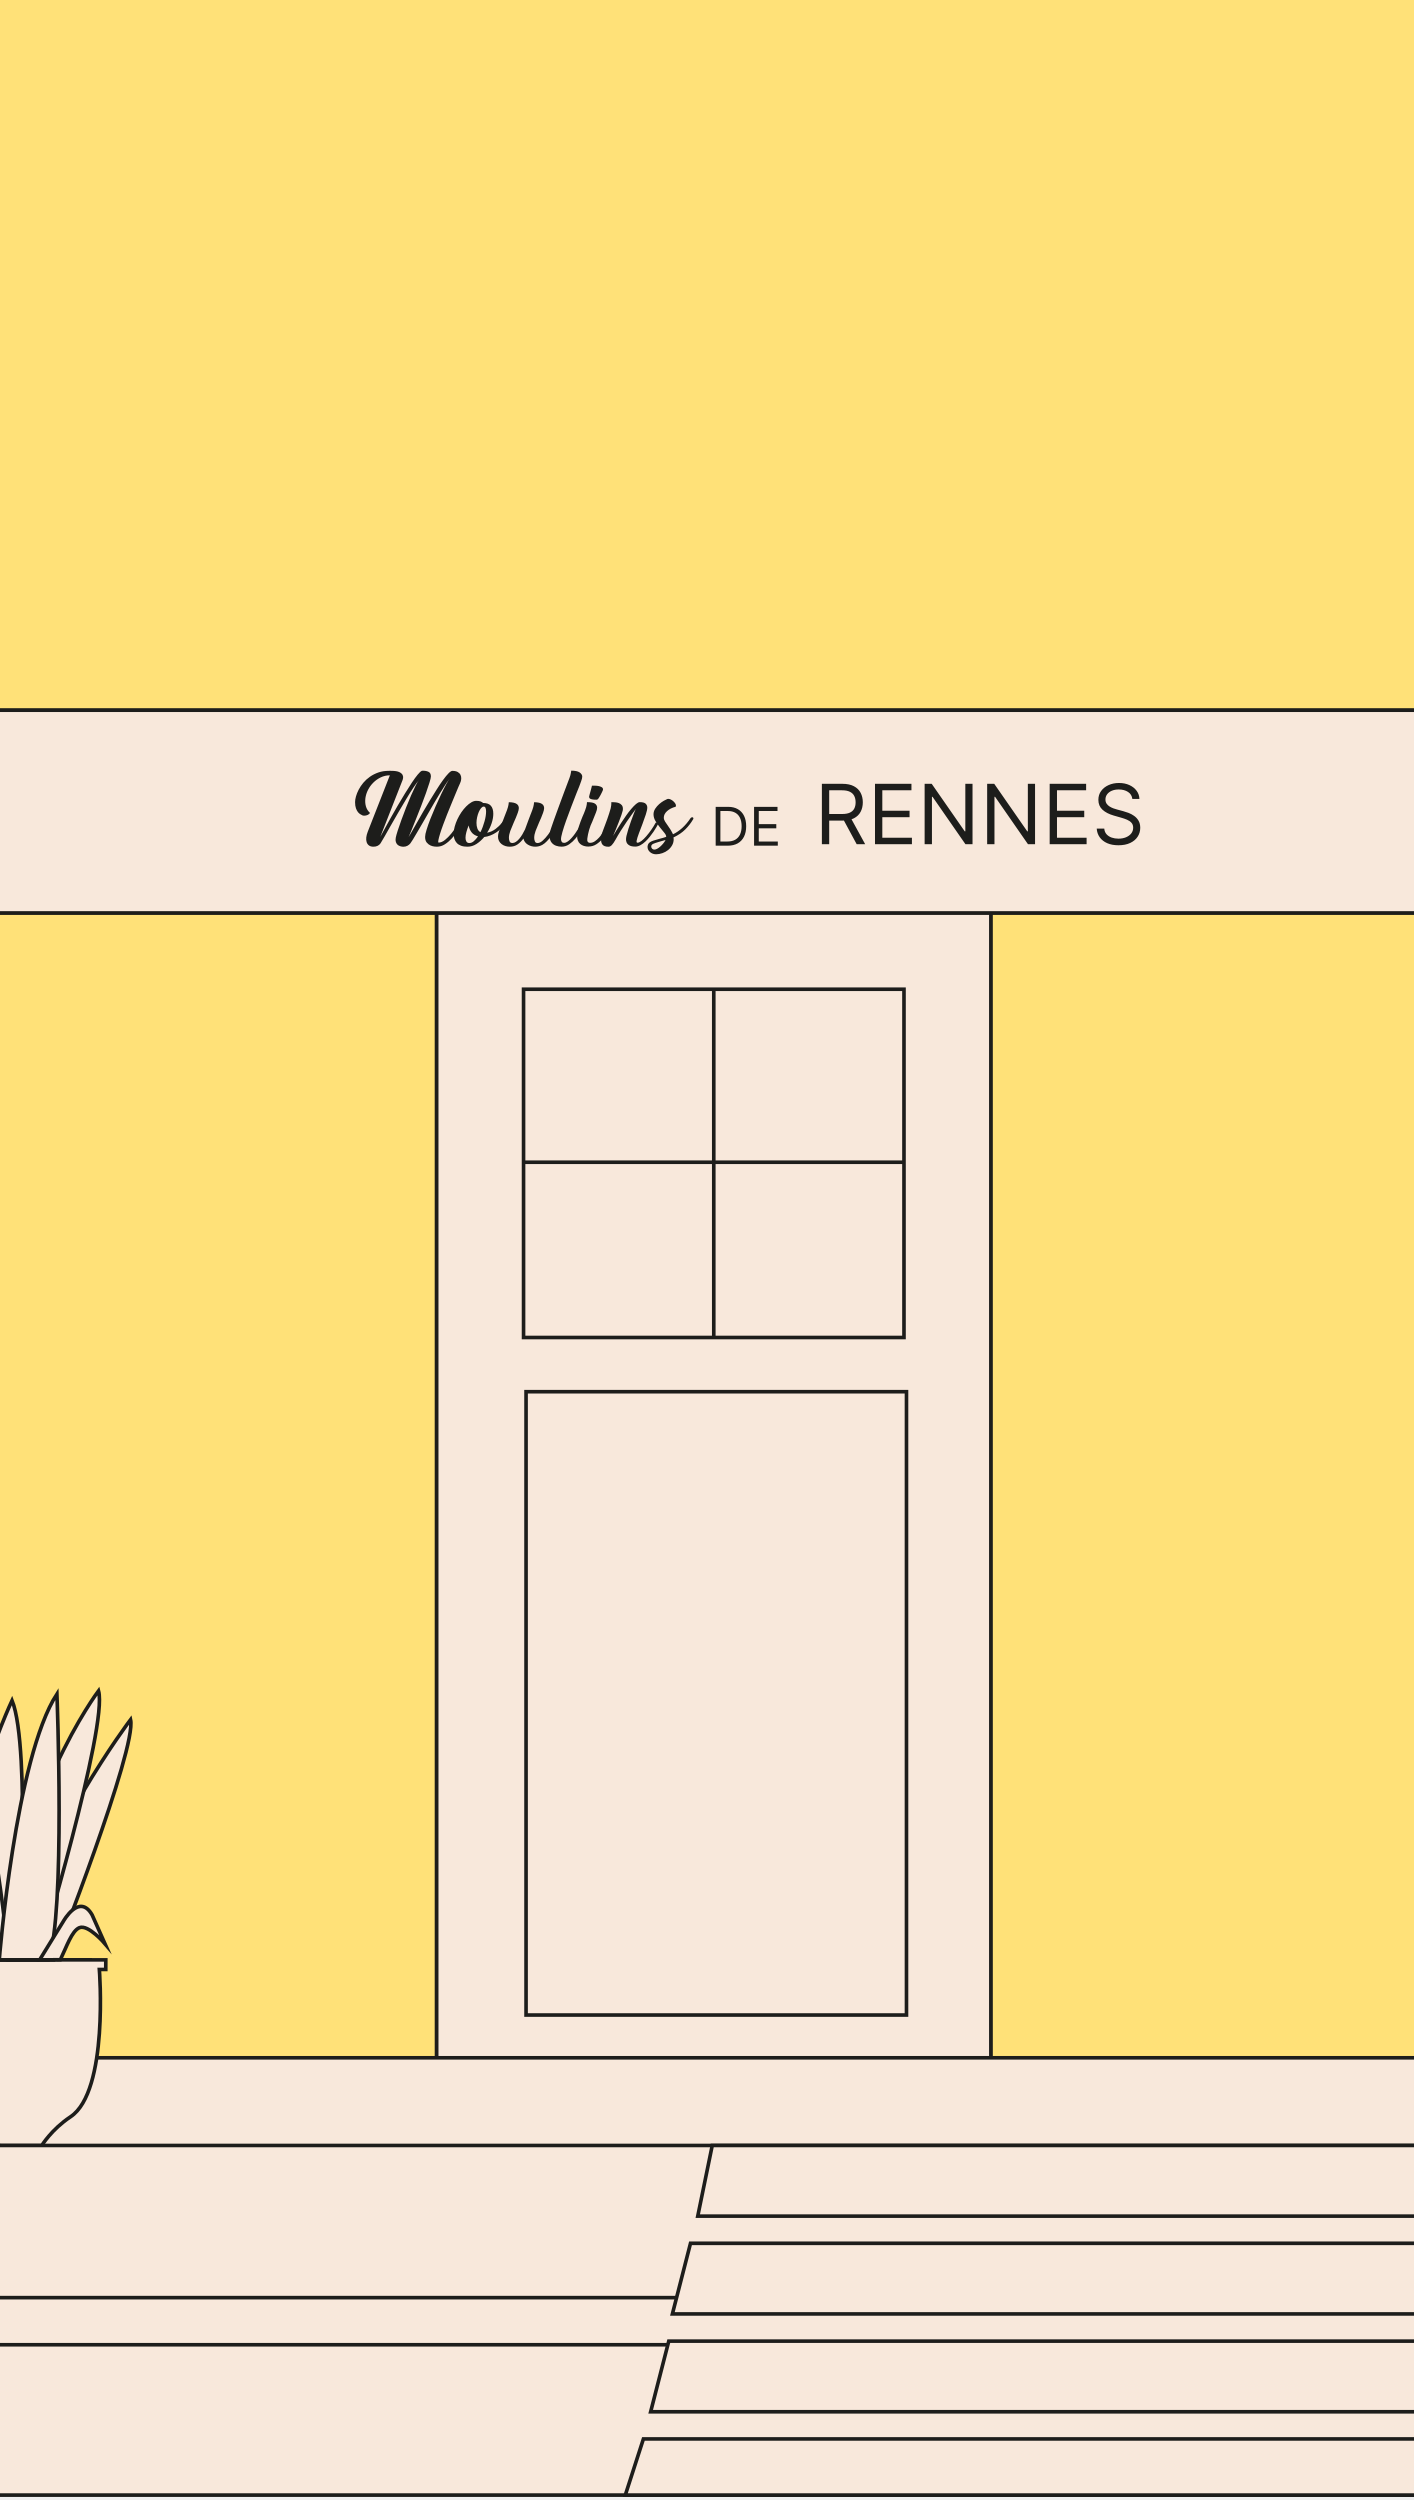
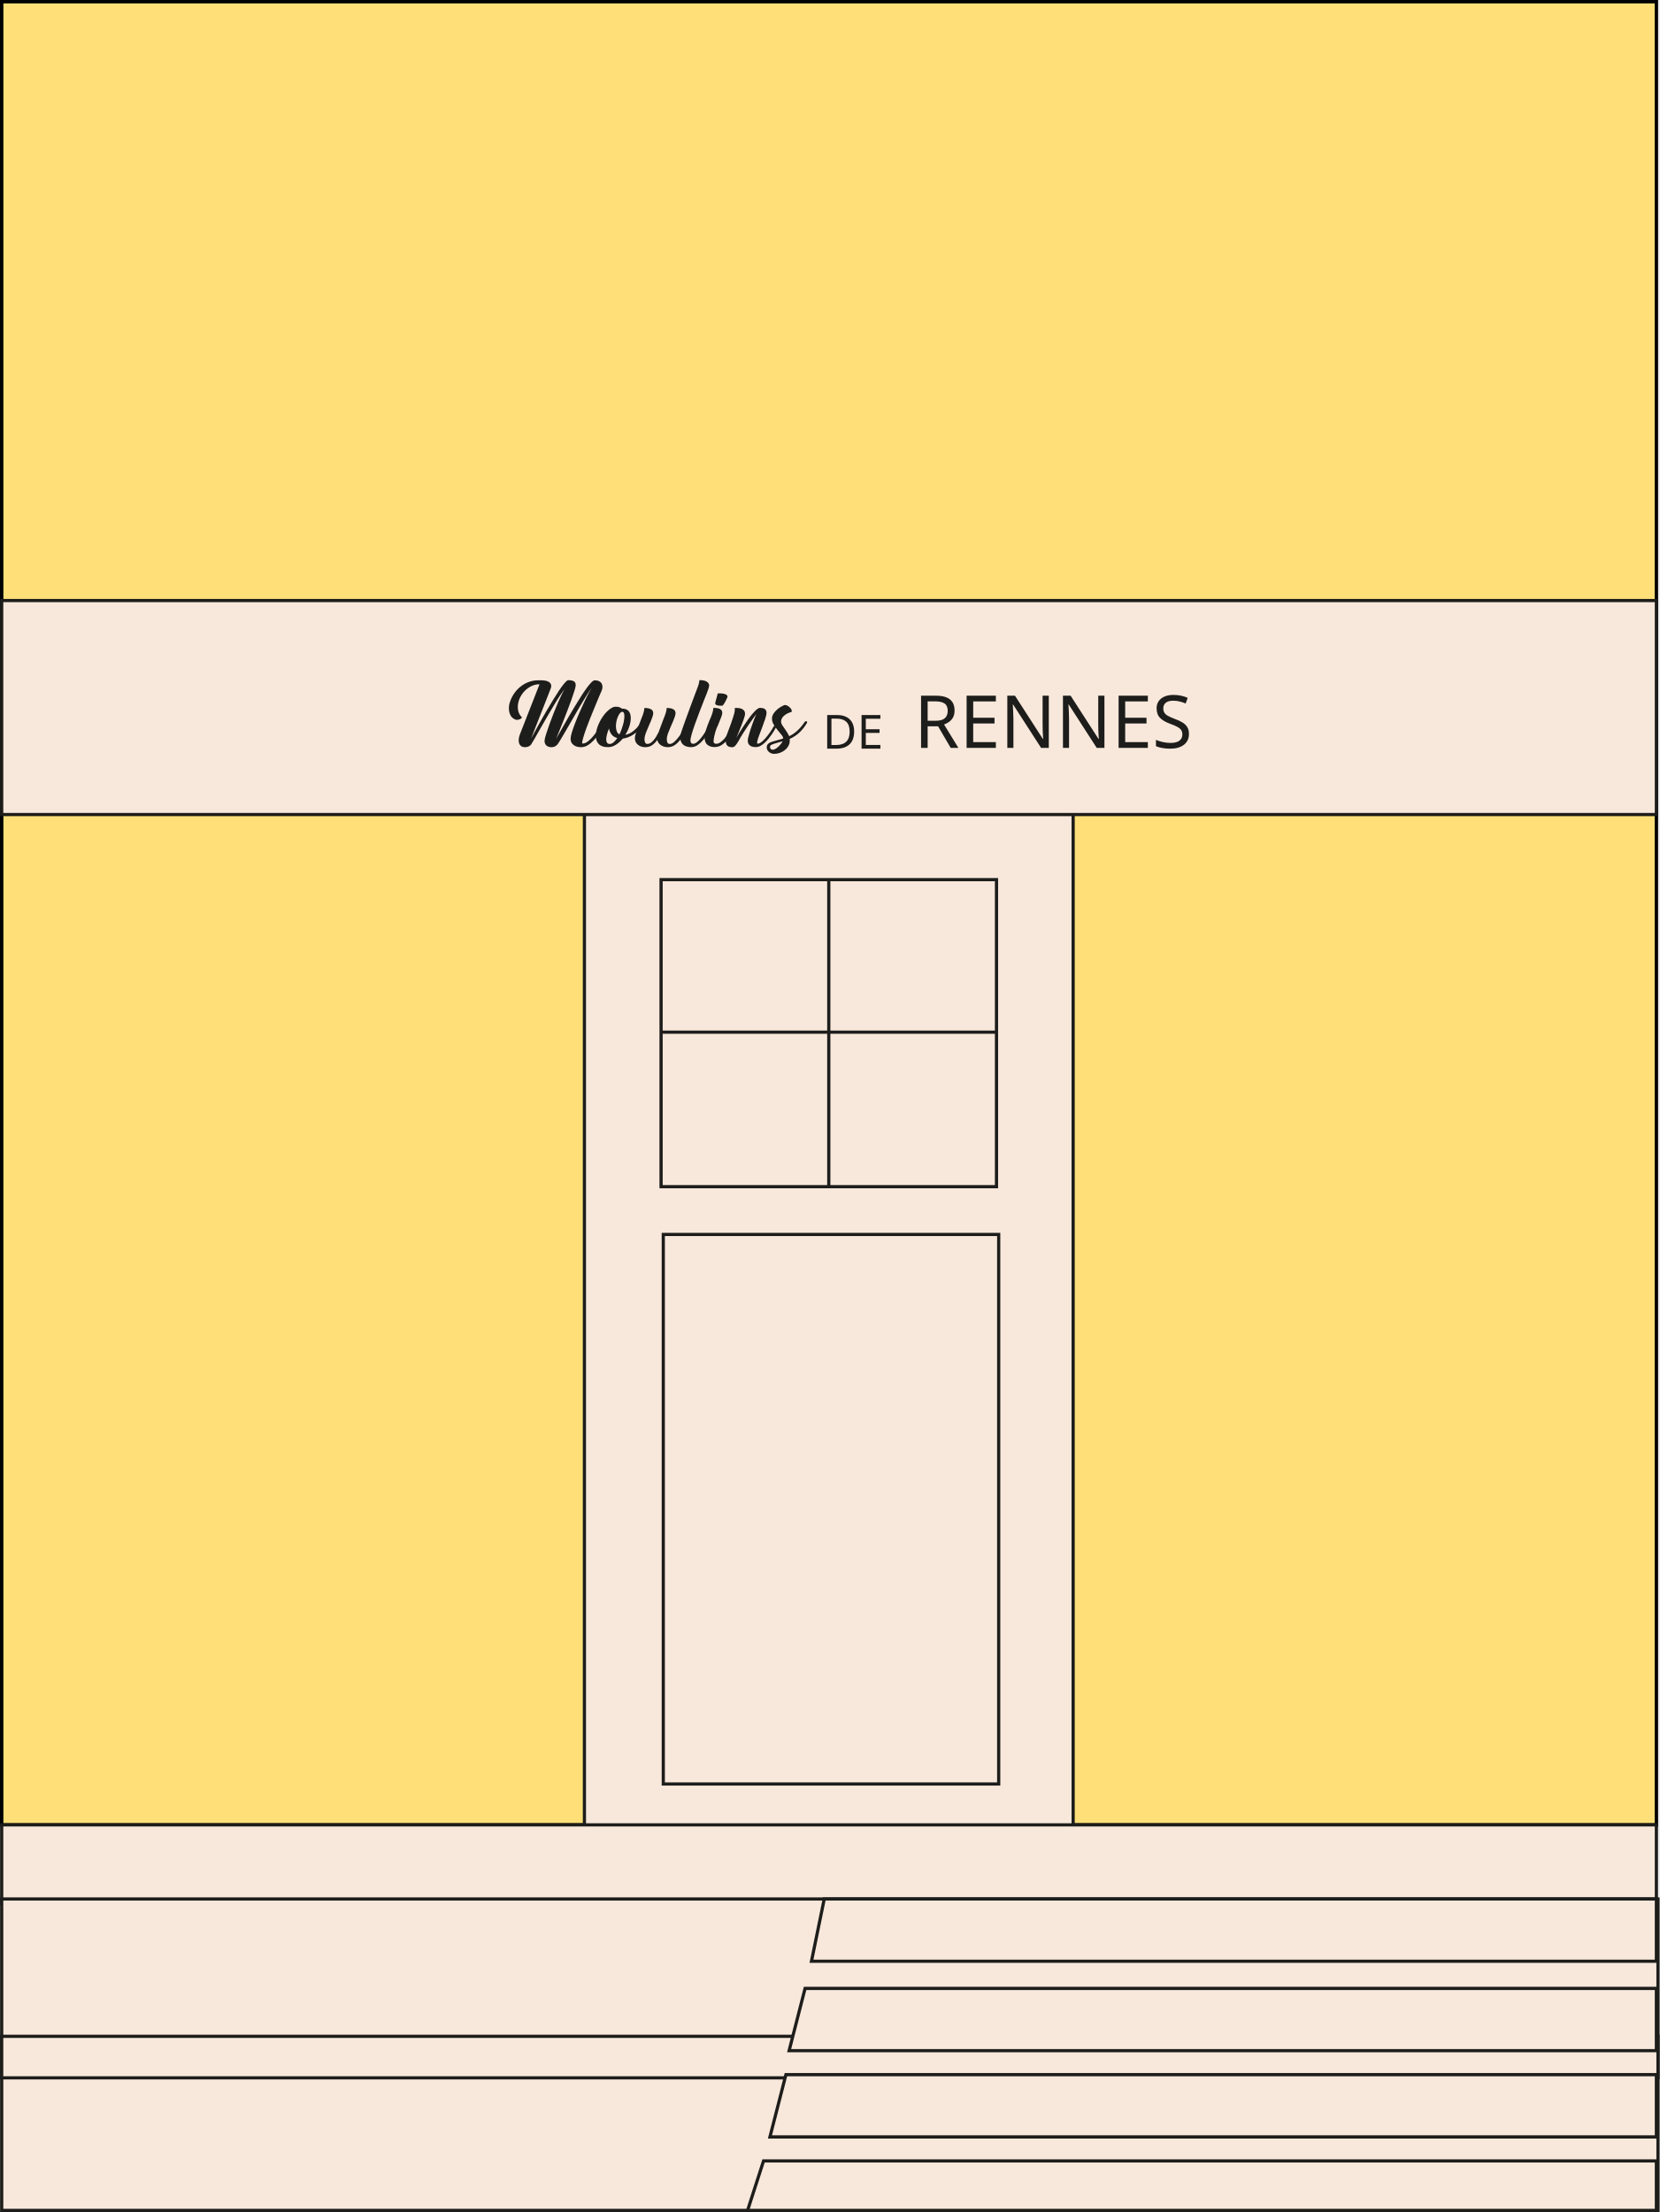
- <svg xmlns="http://www.w3.org/2000/svg" width="390" height="690" viewBox="0 0 390 690" fill="none">
-   <rect x="-13" y="-15" width="419" height="216" fill="#FFE178" />
-   <g clip-path="url(#clip0_548_5448)">
-     <path d="M399 196H-3V568H399V196Z" fill="#FFE178" stroke="black" stroke-width="0.75" stroke-miterlimit="10" />
-     <path d="M273.5 251.17H120.5V569.2H273.5V251.17Z" fill="#F8E8DB" stroke="#1D1D1B" stroke-width="1.04" stroke-miterlimit="10" />
-     <path d="M391.5 567.95H1.5V592.65H391.5V567.95Z" fill="#F8E8DB" stroke="#1D1D1B" stroke-miterlimit="10" />
-     <path d="M249.5 273.03H144.5V369.15H249.5V273.03Z" fill="#F8E8DB" stroke="#1D1D1B" stroke-miterlimit="10" />
-     <path d="M197 273.03V369.15" stroke="#1D1D1B" stroke-miterlimit="10" />
-     <path d="M144.46 320.78H249.59" stroke="#1D1D1B" stroke-miterlimit="10" />
-     <path d="M250.19 384.11H145.19V556.15H250.19V384.11Z" fill="#F8E8DB" stroke="#1D1D1B" stroke-miterlimit="10" />
-     <path d="M392 196H-3V252H392V196Z" fill="#F8E8DB" stroke="#1D1D1B" stroke-width="1.04" stroke-miterlimit="10" />
-     <path d="M127.31 225.86C127.42 225.73 127.54 225.66 127.67 225.66C127.84 225.66 127.98 225.74 128.1 225.9C128.22 226.06 128.22 226.24 128.09 226.44C128 226.57 127.91 226.71 127.82 226.85C127.73 226.99 127.65 227.14 127.55 227.31C127.18 227.92 126.75 228.6 126.28 229.34C125.81 230.08 125.27 230.77 124.69 231.41C124.1 232.05 123.47 232.59 122.78 233.03C122.09 233.47 121.36 233.69 120.57 233.69C120.49 233.69 120.29 233.68 119.94 233.65C119.59 233.62 119.23 233.52 118.84 233.36C118.45 233.19 118.1 232.92 117.79 232.55C117.48 232.18 117.33 231.66 117.33 230.99C117.33 230.54 117.46 229.88 117.74 228.99C118.01 228.11 118.36 227.11 118.79 226.01C119.22 224.91 119.69 223.77 120.21 222.59C120.73 221.41 121.24 220.3 121.73 219.26C122.22 218.23 122.68 217.32 123.1 216.55C123.52 215.78 123.83 215.26 124.04 215C123.71 215.41 123.31 215.96 122.87 216.65C122.42 217.34 121.94 218.11 121.42 218.96C120.9 219.81 120.36 220.71 119.8 221.67C119.24 222.63 118.69 223.59 118.14 224.55C117.59 225.51 117.06 226.44 116.53 227.34C116 228.24 115.53 229.07 115.09 229.81C114.65 230.56 114.27 231.19 113.96 231.71C113.65 232.23 113.41 232.59 113.26 232.77C113.05 233.03 112.79 233.25 112.46 233.43C112.13 233.61 111.76 233.7 111.33 233.7C111.07 233.7 110.79 233.66 110.5 233.57C110.21 233.49 109.96 233.35 109.75 233.17C109.54 232.98 109.37 232.73 109.26 232.4C109.15 232.07 109.14 231.68 109.23 231.21C109.3 230.8 109.48 230.16 109.76 229.28C110.04 228.4 110.38 227.42 110.78 226.32C111.18 225.22 111.61 224.08 112.08 222.88C112.55 221.68 113.01 220.57 113.46 219.53C113.92 218.49 114.34 217.58 114.72 216.82C115.1 216.06 115.4 215.55 115.63 215.31C115.24 215.74 114.74 216.42 114.12 217.35C113.5 218.28 112.84 219.33 112.14 220.51C111.43 221.68 110.7 222.92 109.95 224.21C109.2 225.5 108.49 226.73 107.84 227.88C107.19 229.04 106.61 230.05 106.11 230.93C105.61 231.81 105.24 232.42 105.02 232.77C104.83 233.05 104.57 233.27 104.24 233.44C103.9 233.61 103.51 233.69 103.07 233.69C102.55 233.69 102.13 233.57 101.83 233.34C101.52 233.11 101.31 232.8 101.19 232.42C101.07 232.04 101.04 231.61 101.09 231.12C101.15 230.64 101.28 230.13 101.48 229.61L107.6 213.99C106.71 213.99 105.87 214.18 105.1 214.55C104.33 214.92 103.64 215.4 103.05 215.99C102.45 216.58 101.97 217.25 101.58 218C101.19 218.75 100.96 219.52 100.85 220.29C100.75 221.06 100.79 221.8 100.98 222.51C101.17 223.22 101.54 223.83 102.1 224.35C102.01 224.59 101.8 224.78 101.49 224.92C101.17 225.06 100.86 225.13 100.54 225.13C100.35 225.13 100.19 225.1 100.04 225.05C99.89 224.98 99.7 224.87 99.47 224.74C99.24 224.61 99.01 224.41 98.8 224.15C98.59 223.89 98.4 223.54 98.24 223.09C98.08 222.64 98 222.07 98 221.39C98 220.92 98.08 220.39 98.25 219.8C98.42 219.2 98.67 218.58 99 217.94C99.33 217.3 99.76 216.67 100.27 216.05C100.78 215.44 101.39 214.88 102.09 214.39C102.79 213.9 103.57 213.5 104.44 213.2C105.31 212.9 106.27 212.75 107.33 212.75H107.92C108.98 212.75 109.75 212.87 110.21 213.1C110.68 213.33 110.98 213.6 111.12 213.9C111.26 214.2 111.3 214.48 111.25 214.74C111.19 215 111.16 215.16 111.14 215.22L104.96 230.98L106.3 228.52C106.77 227.68 107.3 226.72 107.89 225.64C108.49 224.56 109.12 223.46 109.78 222.33C110.44 221.2 111.11 220.09 111.78 218.99C112.45 217.89 113.08 216.9 113.67 216.01C114.26 215.13 114.79 214.39 115.28 213.8C115.76 213.21 116.15 212.86 116.43 212.75C116.47 212.73 116.52 212.72 116.6 212.72H116.8C117.38 212.72 117.88 212.83 118.3 213.04C118.72 213.25 118.93 213.68 118.93 214.31C118.93 214.59 118.8 215.15 118.54 215.99C118.28 216.83 117.95 217.81 117.55 218.94C117.15 220.07 116.7 221.26 116.21 222.53C115.72 223.8 115.24 225 114.78 226.15C114.32 227.3 113.91 228.31 113.55 229.2C113.19 230.09 112.93 230.7 112.78 231.03C112.99 230.7 113.29 230.18 113.69 229.48C114.09 228.78 114.55 227.97 115.07 227.05C115.59 226.13 116.16 225.14 116.77 224.07C117.39 223.01 118.01 221.95 118.66 220.9C119.3 219.85 119.94 218.83 120.56 217.84C121.18 216.85 121.77 215.98 122.32 215.23C122.87 214.48 123.36 213.87 123.8 213.43C124.24 212.98 124.59 212.76 124.85 212.76C125.46 212.76 125.95 212.86 126.32 213.07C126.68 213.28 126.94 213.54 127.1 213.87C127.26 214.2 127.32 214.56 127.3 214.97C127.27 215.38 127.17 215.78 126.98 216.17C126.91 216.32 126.75 216.66 126.52 217.2C126.29 217.74 126.01 218.41 125.68 219.21C125.35 220.01 124.99 220.89 124.59 221.85C124.19 222.81 123.79 223.78 123.4 224.77C123.01 225.76 122.64 226.72 122.3 227.65C121.96 228.58 121.67 229.41 121.45 230.14C121.23 230.87 121.07 231.45 120.99 231.89C120.91 232.33 120.93 232.55 121.06 232.55C121.64 232.55 122.22 232.31 122.82 231.82C123.42 231.34 123.99 230.76 124.54 230.09C125.09 229.42 125.58 228.74 126.02 228.05C126.46 227.36 126.8 226.81 127.04 226.4C127.13 226.27 127.2 226.16 127.25 226.07C127.3 225.98 127.34 225.91 127.38 225.87L127.31 225.86Z" fill="#1D1D1B" />
-     <path d="M139.35 227.46C139.09 227.85 138.75 228.25 138.34 228.65C137.93 229.05 137.47 229.42 136.96 229.75C136.45 230.09 135.91 230.36 135.34 230.59C134.77 230.81 134.21 230.95 133.65 231.01C133 231.79 132.28 232.44 131.5 232.94C130.72 233.44 129.89 233.69 129.01 233.69C128.32 233.69 127.73 233.6 127.25 233.42C126.77 233.24 126.37 232.99 126.08 232.67C125.78 232.34 125.56 231.97 125.42 231.54C125.28 231.11 125.21 230.65 125.21 230.14C125.21 229.51 125.3 228.85 125.49 228.16C125.68 227.47 125.93 226.79 126.24 226.12C126.56 225.45 126.92 224.81 127.34 224.19C127.76 223.58 128.2 223.04 128.67 222.57C129.13 222.1 129.61 221.73 130.08 221.45C130.55 221.17 131.01 221.03 131.43 221.03C131.97 221.03 132.39 221.09 132.67 221.21C132.96 221.33 133.18 221.47 133.33 221.62C134.32 221.62 135.04 221.88 135.48 222.39C135.93 222.9 136.15 223.64 136.15 224.61C136.15 225.41 136 226.27 135.7 227.19C135.4 228.11 134.98 228.99 134.44 229.83C135.3 229.66 136.07 229.32 136.76 228.8C137.45 228.28 138.02 227.73 138.46 227.15C138.65 226.91 138.78 226.76 138.85 226.7C138.92 226.64 139 226.62 139.07 226.62C139.18 226.62 139.28 226.66 139.38 226.75C139.47 226.83 139.52 226.94 139.52 227.07C139.52 227.11 139.52 227.15 139.49 227.2C139.47 227.25 139.42 227.34 139.32 227.47L139.35 227.46ZM131.95 230.84C131.15 230.62 130.54 230.23 130.13 229.68C129.72 229.13 129.46 228.51 129.35 227.82C129.09 228.45 128.88 229.07 128.72 229.66C128.56 230.26 128.48 230.78 128.48 231.22C128.48 231.66 128.56 232 128.73 232.27C128.9 232.54 129.17 232.68 129.54 232.68C129.97 232.68 130.38 232.51 130.78 232.16C131.18 231.82 131.57 231.37 131.94 230.83L131.95 230.84ZM133.49 222.62C133.25 222.62 133.01 222.76 132.78 223.04C132.55 223.32 132.34 223.67 132.15 224.1C131.96 224.53 131.81 225.01 131.69 225.55C131.57 226.09 131.51 226.61 131.51 227.11C131.51 227.69 131.59 228.21 131.76 228.67C131.93 229.14 132.21 229.47 132.6 229.68C132.84 229.21 133.06 228.73 133.24 228.21C133.43 227.7 133.59 227.19 133.73 226.69C133.87 226.19 133.98 225.7 134.05 225.24C134.12 224.77 134.16 224.36 134.16 223.98C134.16 223.57 134.11 223.24 134.01 222.99C133.91 222.74 133.73 222.61 133.49 222.61V222.62Z" fill="#1D1D1B" />
-     <path d="M154.05 227.57C153.81 228.02 153.52 228.52 153.2 229.08C152.87 229.64 152.52 230.18 152.15 230.71C151.78 231.24 151.38 231.73 150.96 232.16C150.54 232.6 150.12 232.94 149.69 233.18C149.39 233.35 149.07 233.47 148.74 233.56C148.4 233.64 148.08 233.69 147.76 233.69C146.98 233.69 146.27 233.49 145.64 233.09C145.01 232.69 144.62 232.14 144.47 231.43C144 232.08 143.47 232.62 142.86 233.05C142.25 233.48 141.53 233.69 140.69 233.69C140.28 233.69 139.88 233.63 139.49 233.51C139.1 233.39 138.75 233.21 138.44 232.97C138.13 232.73 137.89 232.43 137.71 232.08C137.53 231.73 137.45 231.33 137.45 230.88C137.45 230.53 137.52 230.11 137.67 229.62C137.71 229.49 137.8 229.22 137.95 228.81C138.1 228.4 138.28 227.91 138.49 227.34C138.7 226.77 138.94 226.16 139.19 225.5C139.44 224.84 139.69 224.2 139.93 223.59C140.15 222.98 140.29 222.47 140.35 222.07C140.41 221.67 140.43 221.45 140.43 221.41C140.97 221.41 141.42 221.46 141.79 221.55C142.16 221.64 142.44 221.76 142.64 221.91C142.84 222.06 142.99 222.23 143.07 222.43C143.15 222.63 143.2 222.83 143.2 223.03C143.2 223.22 143.17 223.41 143.12 223.62C143.07 223.83 142.99 224.07 142.9 224.35C142.75 224.78 142.58 225.23 142.38 225.69C142.18 226.16 141.98 226.61 141.78 227.06C141.41 227.9 141.1 228.66 140.84 229.34C140.59 230.02 140.46 230.66 140.46 231.25C140.46 231.59 140.52 231.91 140.64 232.21C140.76 232.52 141.03 232.67 141.44 232.67C141.76 232.67 142.07 232.56 142.39 232.35C142.71 232.14 143.01 231.86 143.31 231.51C143.61 231.16 143.89 230.76 144.16 230.31C144.43 229.86 144.68 229.39 144.9 228.93C145.01 228.63 145.14 228.28 145.29 227.87C145.44 227.46 145.6 227.02 145.78 226.54C145.96 226.06 146.14 225.57 146.34 225.06C146.54 224.55 146.73 224.06 146.91 223.59C147.13 222.98 147.27 222.47 147.33 222.07C147.39 221.67 147.41 221.45 147.41 221.41C147.95 221.41 148.4 221.46 148.77 221.55C149.14 221.64 149.42 221.76 149.62 221.91C149.82 222.06 149.97 222.23 150.05 222.43C150.13 222.63 150.18 222.83 150.18 223.03C150.18 223.22 150.15 223.41 150.1 223.62C150.05 223.83 149.97 224.07 149.88 224.35C149.73 224.78 149.56 225.23 149.36 225.69C149.16 226.16 148.96 226.61 148.76 227.06C148.39 227.9 148.08 228.66 147.82 229.34C147.57 230.02 147.44 230.66 147.44 231.25C147.44 231.57 147.5 231.88 147.62 232.2C147.74 232.52 147.99 232.68 148.36 232.68C148.82 232.68 149.31 232.45 149.81 231.99C150.31 231.53 150.8 230.99 151.26 230.37C151.72 229.75 152.14 229.11 152.52 228.47C152.89 227.83 153.17 227.33 153.36 226.97C153.43 226.84 153.54 226.77 153.67 226.77C153.76 226.77 153.86 226.82 153.96 226.92C154.06 227.02 154.11 227.15 154.11 227.3C154.11 227.37 154.08 227.47 154.03 227.58L154.05 227.57Z" fill="#1D1D1B" />
-     <path d="M161.26 227.54C161.02 228.04 160.7 228.64 160.3 229.34C159.9 230.04 159.43 230.71 158.9 231.35C158.37 231.99 157.78 232.54 157.13 233C156.48 233.46 155.77 233.68 155.01 233.68C154.49 233.68 153.98 233.6 153.49 233.43C153 233.26 152.59 232.98 152.27 232.59C151.95 232.2 151.76 231.69 151.68 231.07C151.61 230.45 151.73 229.68 152.04 228.76C152.25 228.15 152.49 227.43 152.78 226.61C153.07 225.79 153.38 224.92 153.72 224.01C154.05 223.1 154.39 222.17 154.74 221.23C155.08 220.29 155.42 219.4 155.73 218.56C156.05 217.72 156.33 216.97 156.58 216.3C156.83 215.63 157.03 215.1 157.18 214.71C157.39 214.15 157.51 213.69 157.56 213.33C157.61 212.97 157.64 212.76 157.66 212.7C158.74 212.7 159.52 212.87 159.99 213.2C160.46 213.53 160.7 213.92 160.7 214.35C160.7 214.52 160.67 214.7 160.62 214.91C160.56 215.12 160.49 215.35 160.4 215.61C160.31 215.91 160.14 216.36 159.91 216.95C159.68 217.55 159.4 218.23 159.09 218.99C158.64 220.13 158.17 221.35 157.67 222.66C157.17 223.97 156.7 225.23 156.27 226.43C155.84 227.63 155.49 228.71 155.22 229.66C154.95 230.61 154.82 231.29 154.84 231.7C154.86 231.96 154.93 232.18 155.06 232.36C155.19 232.54 155.4 232.63 155.68 232.63C156.01 232.63 156.35 232.5 156.7 232.25C157.05 232 157.39 231.69 157.73 231.31C158.07 230.93 158.4 230.52 158.72 230.07C159.04 229.61 159.32 229.19 159.57 228.78C159.82 228.38 160.03 228.03 160.18 227.72C160.34 227.41 160.45 227.22 160.5 227.15C160.65 226.91 160.82 226.79 161 226.79C161.11 226.79 161.21 226.81 161.29 226.86C161.37 226.91 161.41 226.99 161.41 227.1C161.41 227.14 161.41 227.18 161.4 227.24C161.4 227.3 161.34 227.4 161.25 227.55L161.26 227.54Z" fill="#1D1D1B" />
-     <path d="M162.46 233.66C161.49 233.66 160.72 233.42 160.14 232.93C159.56 232.44 159.27 231.67 159.27 230.61C159.27 230.29 159.31 229.93 159.4 229.52C159.48 229.11 159.6 228.68 159.73 228.22C159.86 227.76 160.03 227.3 160.21 226.82C160.39 226.35 160.57 225.88 160.75 225.44C160.9 225.12 161.03 224.81 161.16 224.5C161.28 224.19 161.39 223.92 161.48 223.68C161.74 222.99 161.89 222.45 161.94 222.06C161.99 221.67 162.01 221.45 162.01 221.39C163.09 221.39 163.83 221.53 164.22 221.81C164.61 222.09 164.81 222.45 164.81 222.9C164.81 223.27 164.71 223.71 164.5 224.21L163.47 226.78C163.14 227.43 162.85 228.19 162.6 229.04C162.36 229.9 162.19 230.69 162.1 231.42C161.99 232.22 162.25 232.62 162.88 232.62C163.33 232.62 163.76 232.48 164.17 232.2C164.58 231.92 164.97 231.58 165.34 231.17C165.71 230.76 166.06 230.3 166.37 229.8C166.68 229.3 166.98 228.83 167.24 228.4C167.5 227.97 167.72 227.6 167.91 227.28C168.1 226.96 168.24 226.78 168.33 226.72C168.54 226.61 168.72 226.64 168.87 226.8C169.03 226.97 169.05 227.15 168.94 227.36C168.59 227.99 168.19 228.68 167.77 229.43C167.34 230.18 166.86 230.86 166.33 231.48C165.8 232.1 165.21 232.62 164.57 233.03C163.93 233.44 163.22 233.64 162.46 233.64V233.66ZM163.58 216.84C163.75 216.84 163.99 216.84 164.31 216.85C164.63 216.85 164.94 216.9 165.26 216.96C165.58 217.03 165.85 217.13 166.08 217.27C166.31 217.41 166.43 217.61 166.43 217.87C166.43 217.96 166.43 218.03 166.4 218.07C166.38 218.13 166.33 218.23 166.26 218.39C166.18 218.55 166.1 218.73 166.01 218.92C165.92 219.12 165.81 219.32 165.7 219.52C165.59 219.73 165.49 219.9 165.39 220.05C165.35 220.11 165.27 220.23 165.14 220.43C165.01 220.63 164.84 220.72 164.64 220.72C164.19 220.72 163.83 220.7 163.56 220.65C163.29 220.6 163.08 220.54 162.94 220.47C162.8 220.4 162.71 220.31 162.66 220.22C162.61 220.13 162.59 220.03 162.59 219.94C162.59 219.85 162.59 219.78 162.62 219.74C162.62 219.68 162.66 219.51 162.75 219.21C162.84 218.91 162.92 218.59 163.02 218.25C163.11 217.91 163.2 217.59 163.27 217.3C163.34 217.01 163.38 216.86 163.38 216.84H163.58Z" fill="#1D1D1B" />
-     <path d="M175.62 223.1C175.4 223.38 175.04 223.85 174.56 224.53C174.07 225.2 173.55 225.95 172.98 226.78C172.41 227.61 171.85 228.46 171.3 229.34C170.75 230.22 170.29 231 169.92 231.69C169.51 232.42 169.16 232.93 168.86 233.24C168.56 233.55 168.25 233.7 167.94 233.7C167.49 233.7 167.13 233.64 166.85 233.52C166.57 233.4 166.36 233.24 166.22 233.03C166.08 232.82 165.99 232.6 165.94 232.34C165.89 232.09 165.87 231.84 165.87 231.6C165.87 231.12 165.94 230.65 166.07 230.22C166.2 229.78 166.36 229.35 166.54 228.92C166.67 228.55 166.83 228.11 167.03 227.62C167.23 227.13 167.42 226.61 167.6 226.08C167.79 225.55 167.96 225.02 168.13 224.5C168.3 223.98 168.44 223.51 168.55 223.1C168.62 222.77 168.67 222.48 168.7 222.23C168.73 221.99 168.74 221.71 168.74 221.39C169.06 221.39 169.4 221.4 169.77 221.43C170.14 221.46 170.49 221.53 170.8 221.65C171.12 221.77 171.38 221.96 171.6 222.21C171.81 222.46 171.92 222.8 171.92 223.23C171.92 223.32 171.92 223.4 171.91 223.47C171.91 223.54 171.89 223.61 171.87 223.71V223.74C171.83 223.96 171.71 224.36 171.51 224.94C171.3 225.52 171.07 226.16 170.8 226.85C170.53 227.55 170.25 228.25 169.96 228.95C169.67 229.65 169.42 230.24 169.22 230.72C169.46 230.31 169.77 229.8 170.14 229.18C170.51 228.57 170.92 227.91 171.37 227.22C171.82 226.53 172.29 225.84 172.78 225.14C173.27 224.44 173.75 223.82 174.22 223.27C174.69 222.72 175.12 222.27 175.53 221.92C175.94 221.57 176.28 221.39 176.56 221.39C177.34 221.39 177.89 221.53 178.19 221.81C178.49 222.09 178.65 222.45 178.65 222.9C178.65 223.35 178.51 223.99 178.24 224.81C177.97 225.64 177.66 226.51 177.32 227.41C176.98 228.31 176.64 229.18 176.33 230.02C176.01 230.86 175.81 231.52 175.72 232C175.64 232.39 175.72 232.59 175.94 232.59C176.26 232.59 176.63 232.42 177.06 232.09C177.49 231.76 177.93 231.32 178.39 230.79C178.85 230.26 179.3 229.67 179.75 229.03C180.2 228.39 180.59 227.76 180.92 227.14C180.98 227.03 181.08 226.97 181.23 226.97C181.36 226.97 181.47 227.03 181.56 227.14C181.65 227.25 181.65 227.41 181.56 227.61L181.5 227.69C181.44 227.8 181.32 228.03 181.12 228.37C180.92 228.72 180.68 229.11 180.38 229.54C180.08 229.98 179.74 230.44 179.36 230.92C178.98 231.4 178.57 231.85 178.13 232.26C177.69 232.67 177.24 233.01 176.76 233.27C176.28 233.53 175.81 233.66 175.35 233.66C174.64 233.66 174.1 233.55 173.73 233.34C173.36 233.13 173.1 232.86 172.96 232.56C172.82 232.25 172.76 231.93 172.78 231.58C172.8 231.24 172.85 230.92 172.92 230.64C173.03 230.16 173.2 229.56 173.42 228.84C173.64 228.12 173.89 227.4 174.15 226.66C174.41 225.92 174.67 225.23 174.93 224.56C175.19 223.9 175.41 223.4 175.6 223.06L175.62 223.1Z" fill="#1D1D1B" />
-     <path d="M191.27 226.17C190.73 227.12 190.02 228.03 189.15 228.91C188.27 229.79 187.19 230.52 185.91 231.12C185.87 231.14 185.87 231.2 185.9 231.3C185.93 231.4 185.94 231.5 185.94 231.59C185.94 232.2 185.8 232.77 185.51 233.29C185.22 233.81 184.84 234.25 184.38 234.62C183.92 234.99 183.39 235.27 182.82 235.47C182.24 235.67 181.66 235.78 181.09 235.78C180.42 235.78 179.86 235.57 179.4 235.17C178.94 234.76 178.72 234.29 178.72 233.74C178.72 233.61 178.72 233.51 178.75 233.43C178.81 233.11 178.93 232.86 179.11 232.68C179.3 232.49 179.54 232.34 179.84 232.2C180.14 232.06 180.48 231.95 180.87 231.85C181.26 231.75 181.69 231.62 182.16 231.47C182.42 231.4 182.7 231.32 183 231.25C183.3 231.18 183.59 231.08 183.87 230.97C183.89 230.65 183.72 230.28 183.35 229.84C182.99 229.4 182.59 228.91 182.15 228.37C181.71 227.83 181.31 227.25 180.93 226.64C180.55 226.03 180.37 225.39 180.37 224.74C180.37 224.2 180.53 223.69 180.84 223.2C181.16 222.72 181.52 222.29 181.94 221.93C182.36 221.57 182.78 221.26 183.2 221.02C183.62 220.78 183.94 220.62 184.16 220.54C184.22 220.52 184.26 220.51 184.3 220.5C184.34 220.49 184.38 220.49 184.44 220.49C184.66 220.49 184.9 220.55 185.14 220.67C185.38 220.79 185.61 220.94 185.82 221.13C186.03 221.32 186.21 221.52 186.35 221.73C186.49 221.94 186.56 222.14 186.56 222.3C186.56 222.45 186.53 222.57 186.48 222.66C185.49 222.92 184.7 223.33 184.1 223.88C183.5 224.43 183.21 225.03 183.21 225.68C183.21 226.05 183.34 226.43 183.59 226.81C183.84 227.19 184.07 227.52 184.27 227.8C184.51 228.12 184.77 228.5 185.05 228.96C185.33 229.42 185.56 229.85 185.75 230.26C186.64 229.83 187.5 229.25 188.31 228.51C189.12 227.77 189.88 226.88 190.59 225.81C190.7 225.68 190.83 225.6 190.98 225.56C191.07 225.54 191.16 225.56 191.25 225.62C191.33 225.68 191.38 225.77 191.38 225.9C191.38 225.94 191.38 225.98 191.35 226.03C191.33 226.08 191.31 226.12 191.29 226.16L191.27 226.17ZM183.7 231.84C183.35 231.93 183 232.03 182.67 232.12C182.33 232.21 182.02 232.31 181.72 232.4C181.12 232.57 180.64 232.74 180.28 232.9C179.92 233.07 179.74 233.31 179.74 233.63C179.74 233.87 179.82 234.08 179.98 234.24C180.14 234.41 180.35 234.49 180.61 234.49C180.83 234.49 181.09 234.42 181.36 234.27C181.64 234.12 181.92 233.92 182.2 233.68C182.48 233.44 182.75 233.16 183.02 232.84C183.29 232.52 183.52 232.19 183.7 231.83V231.84Z" fill="#1D1D1B" />
-     <path d="M226.839 233V216.331H232.471C233.773 216.331 234.842 216.553 235.678 216.998C236.513 217.438 237.132 218.043 237.533 218.813C237.935 219.584 238.136 220.46 238.136 221.442C238.136 222.424 237.935 223.295 237.533 224.055C237.132 224.815 236.516 225.412 235.686 225.846C234.856 226.274 233.795 226.489 232.503 226.489H227.945V224.665H232.438C233.328 224.665 234.044 224.535 234.587 224.275C235.135 224.014 235.531 223.645 235.775 223.168C236.025 222.685 236.15 222.11 236.15 221.442C236.15 220.775 236.025 220.192 235.775 219.692C235.526 219.193 235.127 218.808 234.579 218.537C234.031 218.26 233.306 218.122 232.406 218.122H228.857V233H226.839ZM234.685 225.512L238.787 233H236.443L232.406 225.512H234.685ZM241.499 233V216.331H251.559V218.122H243.518V223.754H251.038V225.544H243.518V231.209H251.69V233H241.499ZM268.416 216.331V233H266.462L257.379 219.912H257.216V233H255.198V216.331H257.151L266.267 229.451H266.43V216.331H268.416ZM285.673 216.331V233H283.719L274.636 219.912H274.473V233H272.455V216.331H274.408L283.524 229.451H283.687V216.331H285.673ZM289.712 233V216.331H299.772V218.122H291.73V223.754H299.251V225.544H291.73V231.209H299.902V233H289.712ZM312.526 220.498C312.428 219.673 312.032 219.033 311.338 218.577C310.643 218.122 309.791 217.894 308.782 217.894C308.044 217.894 307.398 218.013 306.845 218.252C306.297 218.491 305.868 218.819 305.559 219.237C305.255 219.654 305.103 220.129 305.103 220.661C305.103 221.106 305.209 221.488 305.421 221.809C305.638 222.123 305.914 222.386 306.251 222.598C306.587 222.804 306.94 222.975 307.309 223.111C307.678 223.241 308.017 223.347 308.326 223.428L310.019 223.884C310.453 223.998 310.936 224.155 311.468 224.356C312.005 224.557 312.518 224.831 313.006 225.178C313.5 225.52 313.907 225.96 314.227 226.497C314.547 227.034 314.707 227.693 314.707 228.475C314.707 229.375 314.471 230.189 313.999 230.916C313.533 231.643 312.849 232.221 311.948 232.65C311.053 233.079 309.965 233.293 308.684 233.293C307.491 233.293 306.457 233.1 305.583 232.715C304.715 232.33 304.031 231.793 303.532 231.104C303.038 230.414 302.759 229.614 302.694 228.702H304.778C304.832 229.332 305.043 229.853 305.412 230.265C305.787 230.672 306.259 230.976 306.829 231.177C307.404 231.372 308.022 231.47 308.684 231.47C309.455 231.47 310.147 231.345 310.76 231.095C311.373 230.84 311.859 230.488 312.217 230.037C312.575 229.582 312.754 229.05 312.754 228.442C312.754 227.889 312.599 227.438 312.29 227.091C311.981 226.744 311.574 226.462 311.069 226.244C310.564 226.027 310.019 225.837 309.433 225.675L307.382 225.089C306.08 224.714 305.049 224.18 304.289 223.485C303.53 222.791 303.15 221.882 303.15 220.759C303.15 219.825 303.402 219.011 303.907 218.317C304.417 217.617 305.1 217.074 305.958 216.689C306.82 216.298 307.784 216.103 308.847 216.103C309.921 216.103 310.876 216.296 311.712 216.681C312.548 217.061 313.21 217.582 313.698 218.244C314.192 218.906 314.452 219.657 314.479 220.498H312.526Z" fill="#1D1D1B" />
-     <path d="M200.836 233.41H197.528V222.69H200.983C202.023 222.69 202.913 222.905 203.652 223.334C204.392 223.759 204.959 224.372 205.354 225.171C205.748 225.967 205.945 226.919 205.945 228.029C205.945 229.146 205.746 230.107 205.348 230.913C204.951 231.716 204.371 232.333 203.611 232.766C202.85 233.195 201.925 233.41 200.836 233.41ZM198.826 232.258H200.753C201.639 232.258 202.373 232.087 202.956 231.745C203.539 231.403 203.973 230.917 204.26 230.285C204.546 229.653 204.689 228.901 204.689 228.029C204.689 227.164 204.547 226.419 204.265 225.794C203.982 225.166 203.56 224.684 202.998 224.349C202.436 224.011 201.737 223.841 200.899 223.841H198.826V232.258ZM208.123 233.41V222.69H214.592V223.841H209.421V227.464H214.257V228.615H209.421V232.258H214.676V233.41H208.123Z" fill="#1D1D1B" />
-     <path d="M29.2 540.92L-0.2 540.9H-29.37V543.55H-27.6C-27.6 543.55 -30.25 577.14 -19.65 584.21C-14.35 587.75 -11.7 592.16 -11.7 592.16H-0.28V592.18H11.52C11.52 592.18 14.17 587.76 19.47 584.23C30.08 577.16 27.42 543.57 27.42 543.57H29.19L29.2 540.426V540.92Z" fill="#F8E8DB" stroke="#1D1D1B" stroke-miterlimit="10" />
-     <path d="M14.88 540.9C14.88 540.9 37.81 482.57 36.04 474.61C36.04 474.61 11.89 506.43 2.31 540.9H14.88Z" fill="#F8E8DB" stroke="#1D1D1B" stroke-miterlimit="10" />
-     <path d="M5.1 540.9C5.1 540.9 8.64 482.57 3.33 469.31C3.33 469.31 -17 512.62 -9.04 540.9H5.1Z" fill="#F8E8DB" stroke="#1D1D1B" stroke-miterlimit="10" />
-     <path d="M2.31 540.9C2.31 540.9 -1.08 497.59 -9.92 480.8C-9.92 480.8 -16.92 520.57 -10.77 540.9H2.31Z" fill="#FBF2EB" stroke="#1D1D1B" stroke-miterlimit="10" />
-     <path d="M10.51 540.9C10.51 540.9 29.85 476.38 27.2 466.66C27.2 466.66 3.94 497.59 2.31 540.9H10.51Z" fill="#F8E8DB" stroke="#1D1D1B" stroke-miterlimit="10" />
-     <path d="M15.71 467.54C15.71 467.54 18.1 528.52 13.37 540.9H-0.2C-0.2 540.9 4.22 485.22 15.71 467.54Z" fill="#F8E8DB" stroke="#1D1D1B" stroke-miterlimit="10" />
-     <path d="M10.95 540.9L17.48 530.29C17.48 530.29 21.9 522.34 25.43 528.52L28.97 536.47C28.97 536.47 24.34 531.02 21.9 532.05C19.81 532.93 18.36 537.35 16.65 540.89L14.5 540.9H10.95Z" fill="#F8E8DB" stroke="#1D1D1B" stroke-miterlimit="10" />
-     <path d="M2338 592.15H-387.5V688.65H2338V592.15Z" fill="#F8E8DB" stroke="#1D1D1B" stroke-miterlimit="10" />
-     <path d="M2338 634.15H-388.5V647.15H2338V634.15Z" fill="#F8E8DB" stroke="#1D1D1B" stroke-miterlimit="10" />
-     <path d="M544.5 611.65H192.58L196.58 592.15H540.5L544.5 611.65Z" fill="#F8E8DB" stroke="#1D1D1B" stroke-miterlimit="10" />
-     <path d="M550.5 638.65H185.58L190.58 619.15H545.5L550.5 638.65Z" fill="#F8E8DB" stroke="#1D1D1B" stroke-miterlimit="10" />
-     <path d="M557.5 665.65H179.58L184.58 646.15H552.5L557.5 665.65Z" fill="#F8E8DB" stroke="#1D1D1B" stroke-miterlimit="10" />
-     <path d="M563.5 688.65H172.58L177.58 673.15H558.5L563.5 688.65Z" fill="#F8E8DB" stroke="#1D1D1B" stroke-miterlimit="10" />
-   </g>
+ <svg xmlns="http://www.w3.org/2000/svg" id="Calque_1" viewBox="0 0 519.53 692.51">
  <defs>
-     <clipPath id="clip0_548_5448">
-       <rect width="2760.86" height="505.15" fill="white" transform="translate(-389 184)" />
-     </clipPath>
+     <style>.cls-1{font-size:14.74px;}.cls-1,.cls-2{font-family:MyriadPro-Regular, 'Myriad Pro';}.cls-1,.cls-2,.cls-3{fill:#1d1d1b;}.cls-4{fill:#faf2ea;}.cls-4,.cls-5{stroke:#1d1d1b;}.cls-4,.cls-5,.cls-6{stroke-miterlimit:10;}.cls-5{fill:#f8e8db;}.cls-2{font-size:22.92px;}.cls-6{fill:#ffe078;stroke:#000;stroke-width:1.06px;}.cls-3{stroke-width:0px;}</style>
  </defs>
+   <rect class="cls-6" x=".53" y=".53" width="518" height="570.78" />
+   <rect class="cls-5" x="182.95" y="253.53" width="153" height="318.03" />
+   <rect class="cls-5" x=".53" y="571.31" width="518" height="24.7" />
+   <rect class="cls-5" x="206.95" y="275.39" width="105" height="96.12" />
+   <line class="cls-4" x1="259.45" y1="275.39" x2="259.45" y2="371.51" />
+   <line class="cls-4" x1="206.91" y1="323.14" x2="312.04" y2="323.14" />
+   <rect class="cls-5" x="207.64" y="386.47" width="105" height="172.04" />
+   <rect class="cls-5" x=".53" y="188.01" width="518" height="67" />
+   <path class="cls-3" d="M188.61,226.09c.11-.13.23-.2.36-.2.17,0,.31.08.43.24s.12.34-.01.54c-.09.13-.18.27-.27.41s-.17.29-.27.46c-.37.61-.8,1.29-1.27,2.03-.47.74-1.01,1.43-1.59,2.07-.59.64-1.22,1.18-1.91,1.62-.69.44-1.42.66-2.21.66-.08,0-.28-.01-.63-.04s-.71-.13-1.1-.29c-.39-.17-.74-.44-1.05-.81s-.46-.89-.46-1.56c0-.45.13-1.11.41-2,.27-.88.62-1.88,1.05-2.98.43-1.1.9-2.24,1.42-3.42s1.03-2.29,1.52-3.33c.49-1.03.95-1.94,1.37-2.71.42-.77.73-1.29.94-1.55-.33.41-.73.96-1.17,1.65-.45.69-.93,1.46-1.45,2.31-.52.85-1.06,1.75-1.62,2.71-.56.96-1.11,1.92-1.66,2.88s-1.08,1.89-1.61,2.79-1,1.73-1.44,2.47c-.44.75-.82,1.38-1.13,1.9s-.55.88-.7,1.06c-.21.26-.47.48-.8.66-.33.18-.7.27-1.13.27-.26,0-.54-.04-.83-.13-.29-.08-.54-.22-.75-.4-.21-.19-.38-.44-.49-.77-.11-.33-.12-.72-.03-1.19.07-.41.25-1.05.53-1.93.28-.88.62-1.86,1.02-2.96.4-1.1.83-2.24,1.3-3.44s.93-2.31,1.38-3.35c.46-1.04.88-1.95,1.26-2.71.38-.76.68-1.27.91-1.51-.39.43-.89,1.11-1.51,2.04-.62.93-1.28,1.98-1.98,3.16-.71,1.17-1.44,2.41-2.19,3.7-.75,1.29-1.46,2.52-2.11,3.67-.65,1.16-1.23,2.17-1.73,3.05-.5.88-.87,1.49-1.09,1.84-.19.28-.45.5-.78.67-.34.17-.73.25-1.17.25-.52,0-.94-.12-1.24-.35-.31-.23-.52-.54-.64-.92-.12-.38-.15-.81-.1-1.3.06-.48.19-.99.39-1.51l6.12-15.62c-.89,0-1.73.19-2.5.56s-1.46.85-2.05,1.44c-.6.59-1.08,1.26-1.47,2.01s-.62,1.52-.73,2.29c-.1.77-.06,1.51.13,2.22.19.71.56,1.32,1.12,1.84-.09.24-.3.43-.61.57-.32.14-.63.21-.95.21-.19,0-.35-.03-.5-.08-.15-.07-.34-.18-.57-.31s-.46-.33-.67-.59c-.21-.26-.4-.61-.56-1.06-.16-.45-.24-1.02-.24-1.7,0-.47.08-1,.25-1.59.17-.6.42-1.22.75-1.86s.76-1.27,1.27-1.89c.51-.61,1.12-1.17,1.82-1.66s1.48-.89,2.35-1.19,1.83-.45,2.89-.45h.59c1.06,0,1.83.12,2.29.35.47.23.77.5.91.8.14.3.18.58.13.84-.06.26-.09.42-.11.48l-6.18,15.76,1.34-2.46c.47-.84,1-1.8,1.59-2.88.6-1.08,1.23-2.18,1.89-3.31.66-1.13,1.33-2.24,2-3.34s1.3-2.09,1.89-2.98c.59-.88,1.12-1.62,1.61-2.21.48-.59.87-.94,1.15-1.05.04-.02.09-.03.17-.03h.2c.58,0,1.08.11,1.5.32.42.21.63.64.63,1.27,0,.28-.13.84-.39,1.68-.26.84-.59,1.82-.99,2.95-.4,1.13-.85,2.32-1.34,3.59-.49,1.27-.97,2.47-1.43,3.62s-.87,2.16-1.23,3.05-.62,1.5-.77,1.83c.21-.33.51-.85.91-1.55s.86-1.51,1.38-2.43c.52-.92,1.09-1.91,1.7-2.98.62-1.06,1.24-2.12,1.89-3.17.64-1.05,1.28-2.07,1.9-3.06.62-.99,1.21-1.86,1.76-2.61.55-.75,1.04-1.36,1.48-1.8.44-.45.79-.67,1.05-.67.61,0,1.1.1,1.47.31.36.21.62.47.78.8.16.33.22.69.2,1.1-.03.41-.13.81-.32,1.2-.07.15-.23.49-.46,1.03-.23.54-.51,1.21-.84,2.01-.33.8-.69,1.68-1.09,2.64-.4.96-.8,1.93-1.19,2.92-.39.99-.76,1.95-1.1,2.88s-.63,1.76-.85,2.49-.38,1.31-.46,1.75c-.08.44-.06.66.07.66.58,0,1.16-.24,1.76-.73.6-.48,1.17-1.06,1.72-1.73.55-.67,1.04-1.35,1.48-2.04.44-.69.78-1.24,1.02-1.65.09-.13.16-.24.21-.33s.09-.16.13-.2Z" />
+   <path class="cls-3" d="M200.66,227.68c-.26.39-.6.79-1.01,1.19-.41.4-.87.77-1.38,1.1-.51.34-1.05.61-1.62.84-.57.22-1.13.36-1.69.42-.65.78-1.37,1.43-2.15,1.93s-1.61.75-2.49.75c-.69,0-1.28-.09-1.76-.27-.48-.18-.88-.43-1.17-.75-.3-.33-.52-.7-.66-1.13-.14-.43-.21-.89-.21-1.4,0-.63.09-1.29.28-1.98.19-.69.44-1.37.75-2.04.32-.67.68-1.31,1.1-1.93.42-.61.86-1.15,1.33-1.62.46-.47.94-.84,1.41-1.12.47-.28.93-.42,1.35-.42.54,0,.96.06,1.24.18.29.12.51.26.66.41.99,0,1.71.26,2.15.77.45.51.67,1.25.67,2.22,0,.8-.15,1.66-.45,2.58-.3.92-.72,1.8-1.26,2.64.86-.17,1.63-.51,2.32-1.03.69-.52,1.26-1.07,1.7-1.65.19-.24.32-.39.39-.45.07-.06.15-.08.22-.08.11,0,.21.04.31.13.09.08.14.19.14.32,0,.04,0,.08-.03.13-.02.05-.07.14-.17.27ZM193.25,231.07c-.8-.22-1.41-.61-1.82-1.16-.41-.55-.67-1.17-.78-1.86-.26.63-.47,1.25-.63,1.84-.16.6-.24,1.12-.24,1.56s.08.78.25,1.05.44.41.81.41c.43,0,.84-.17,1.24-.52.4-.34.79-.79,1.16-1.33ZM194.79,222.85c-.24,0-.48.14-.71.42-.23.28-.44.63-.63,1.06-.19.43-.34.91-.46,1.45-.12.54-.18,1.06-.18,1.56,0,.58.08,1.1.25,1.56.17.47.45.8.84,1.01.24-.47.46-.95.64-1.47.19-.51.35-1.02.49-1.52.14-.5.25-.99.32-1.45.07-.47.11-.88.11-1.26,0-.41-.05-.74-.15-.99-.1-.25-.28-.38-.52-.38Z" />
+   <path class="cls-3" d="M215.35,227.8c-.24.45-.53.95-.85,1.51-.33.56-.68,1.1-1.05,1.63-.37.53-.77,1.02-1.19,1.45-.42.44-.84.78-1.27,1.02-.3.17-.62.29-.95.38-.34.08-.66.13-.98.13-.78,0-1.49-.2-2.12-.6-.63-.4-1.02-.95-1.17-1.66-.47.65-1,1.19-1.61,1.62-.61.43-1.33.64-2.17.64-.41,0-.81-.06-1.2-.18-.39-.12-.74-.3-1.05-.54-.31-.24-.55-.54-.73-.89-.18-.35-.26-.75-.26-1.2,0-.35.07-.77.22-1.26.04-.13.13-.4.28-.81.15-.41.33-.9.54-1.47.21-.57.45-1.18.7-1.84.25-.66.5-1.3.74-1.91.22-.61.36-1.12.42-1.52.06-.4.08-.62.08-.66.54,0,.99.05,1.36.14s.65.21.85.36c.2.15.35.32.43.52.08.2.13.4.13.6,0,.19-.03.38-.08.59s-.13.45-.22.73c-.15.43-.32.88-.52,1.34-.2.47-.4.92-.6,1.37-.37.84-.68,1.6-.94,2.28-.25.68-.38,1.32-.38,1.91,0,.34.06.66.18.96.12.31.39.46.8.46.32,0,.63-.11.95-.32.32-.21.62-.49.92-.84s.58-.75.85-1.2.52-.92.74-1.38c.11-.3.24-.65.39-1.06.15-.41.31-.85.49-1.33.18-.48.36-.97.56-1.48.2-.51.39-1,.57-1.47.22-.61.36-1.12.42-1.52.06-.4.08-.62.08-.66.54,0,.99.05,1.36.14s.65.21.85.36.35.32.43.52c.08.2.13.4.13.6,0,.19-.03.38-.08.59s-.13.45-.22.73c-.15.43-.32.88-.52,1.34-.2.47-.4.92-.6,1.37-.37.84-.68,1.6-.94,2.28-.25.68-.38,1.32-.38,1.91,0,.32.06.63.18.95s.37.48.74.48c.46,0,.95-.23,1.45-.69.5-.46.99-1,1.45-1.62.46-.62.88-1.26,1.26-1.9.37-.64.65-1.14.84-1.5.07-.13.18-.2.31-.2.09,0,.19.05.29.15.1.1.15.23.15.38,0,.07-.03.17-.08.28Z" />
+   <path class="cls-3" d="M222.56,227.77c-.24.5-.56,1.1-.96,1.8-.4.7-.87,1.37-1.4,2.01-.53.64-1.12,1.19-1.77,1.65-.65.46-1.36.68-2.12.68-.52,0-1.03-.08-1.52-.25-.49-.17-.9-.45-1.22-.84-.32-.39-.51-.9-.59-1.52-.07-.62.05-1.39.36-2.31.21-.61.45-1.33.74-2.15.29-.82.6-1.69.94-2.6.33-.91.67-1.84,1.02-2.78.34-.94.68-1.83.99-2.67.32-.84.6-1.59.85-2.26.25-.67.45-1.2.6-1.59.21-.56.33-1.02.38-1.38.05-.36.08-.57.1-.63,1.08,0,1.86.17,2.33.5.47.33.71.72.71,1.15,0,.17-.03.35-.08.56-.06.21-.13.44-.22.7-.09.3-.26.75-.49,1.34-.23.6-.51,1.28-.82,2.04-.45,1.14-.92,2.36-1.42,3.67-.5,1.31-.97,2.57-1.4,3.77-.43,1.2-.78,2.28-1.05,3.23-.27.95-.4,1.63-.38,2.04.02.26.09.48.22.66.13.18.34.27.62.27.33,0,.67-.13,1.02-.38s.69-.56,1.03-.94.67-.79.99-1.24c.32-.46.6-.88.85-1.29.25-.4.46-.75.61-1.06.16-.31.27-.5.32-.57.15-.24.32-.36.5-.36.11,0,.21.02.29.07s.12.13.12.24c0,.04,0,.08-.01.14,0,.06-.06.16-.15.31Z" />
+   <path class="cls-3" d="M223.76,233.89c-.97,0-1.74-.24-2.32-.73s-.87-1.26-.87-2.32c0-.32.04-.68.13-1.09.08-.41.2-.84.33-1.3s.3-.92.48-1.4c.18-.47.36-.94.54-1.38.15-.32.28-.63.41-.94.12-.31.23-.58.32-.82.26-.69.41-1.23.46-1.62.05-.39.07-.61.07-.67,1.08,0,1.82.14,2.21.42s.59.64.59,1.09c0,.37-.1.81-.31,1.31l-1.03,2.57c-.33.65-.62,1.41-.87,2.26-.24.86-.41,1.65-.5,2.38-.11.8.15,1.2.78,1.2.45,0,.88-.14,1.29-.42.41-.28.8-.62,1.17-1.03.37-.41.72-.87,1.03-1.37s.61-.97.87-1.4c.26-.43.48-.8.67-1.12s.33-.5.42-.56c.21-.11.39-.08.54.08.16.17.18.35.07.56-.35.63-.75,1.32-1.17,2.07-.43.75-.91,1.43-1.44,2.05-.53.62-1.12,1.14-1.76,1.55s-1.35.61-2.11.61ZM224.88,217.07c.17,0,.41,0,.73.01.32,0,.63.05.95.11.32.07.59.17.82.31.23.14.35.34.35.6,0,.09,0,.16-.03.2-.02.06-.07.16-.14.32-.08.16-.16.34-.25.53-.09.2-.2.4-.31.6-.11.21-.21.38-.31.53-.04.06-.12.18-.25.38s-.3.29-.5.29c-.45,0-.81-.02-1.08-.07-.27-.05-.48-.11-.62-.18-.14-.07-.23-.16-.28-.25-.05-.09-.07-.19-.07-.28s0-.16.03-.2c0-.06.04-.23.13-.53s.17-.62.27-.96c.09-.34.18-.66.25-.95.07-.29.11-.44.11-.46h.2Z" />
+   <path class="cls-3" d="M236.93,223.33c-.22.28-.58.75-1.06,1.43-.49.67-1.01,1.42-1.58,2.25-.57.83-1.13,1.68-1.68,2.56-.55.88-1.01,1.66-1.38,2.35-.41.73-.76,1.24-1.06,1.55-.3.31-.61.46-.92.46-.45,0-.81-.06-1.09-.18-.28-.12-.49-.28-.63-.49s-.23-.43-.28-.69c-.05-.25-.07-.5-.07-.74,0-.48.07-.95.2-1.38.13-.44.29-.87.47-1.3.13-.37.29-.81.49-1.3.2-.49.39-1.01.57-1.54.19-.53.36-1.06.53-1.58.17-.52.31-.99.42-1.4.07-.33.12-.62.15-.87.03-.24.04-.52.04-.84.32,0,.66.01,1.03.04.37.03.72.1,1.03.22.32.12.58.31.8.56.21.25.32.59.32,1.02,0,.09,0,.17-.01.24,0,.07-.02.14-.04.24v.03c-.04.22-.16.62-.36,1.2-.21.58-.44,1.22-.71,1.91-.27.7-.55,1.4-.84,2.1-.29.7-.54,1.29-.74,1.77.24-.41.55-.92.92-1.54.37-.61.78-1.27,1.23-1.96.45-.69.92-1.38,1.41-2.08.49-.7.97-1.32,1.44-1.87.47-.55.9-1,1.31-1.35.41-.35.75-.53,1.03-.53.78,0,1.33.14,1.63.42s.46.64.46,1.09-.14,1.09-.41,1.91c-.27.83-.58,1.7-.92,2.6-.34.9-.68,1.77-.99,2.61-.32.84-.52,1.5-.61,1.98-.08.39,0,.59.22.59.32,0,.69-.17,1.12-.5s.87-.77,1.33-1.3.91-1.12,1.36-1.76c.45-.64.84-1.27,1.17-1.89.06-.11.16-.17.31-.17.13,0,.24.06.33.17.09.11.09.27,0,.47l-.06.08c-.06.11-.18.34-.38.68-.2.35-.44.74-.74,1.17-.3.44-.64.9-1.02,1.38-.38.48-.79.93-1.23,1.34-.44.41-.89.75-1.37,1.01-.48.26-.95.39-1.41.39-.71,0-1.25-.11-1.62-.32-.37-.21-.63-.48-.77-.78-.14-.31-.2-.63-.18-.98.02-.34.07-.66.14-.94.11-.48.28-1.08.5-1.8.22-.72.47-1.44.73-2.18.26-.74.52-1.43.78-2.1.26-.66.48-1.16.67-1.5Z" />
+   <path class="cls-3" d="M252.57,226.4c-.54.95-1.25,1.86-2.12,2.74-.88.88-1.96,1.61-3.24,2.21-.04.02-.04.08-.01.18.03.1.04.2.04.29,0,.61-.14,1.18-.43,1.7-.29.52-.67.96-1.13,1.33s-.99.65-1.56.85c-.58.2-1.16.31-1.73.31-.67,0-1.23-.21-1.69-.61-.46-.41-.68-.88-.68-1.43,0-.13,0-.23.03-.31.06-.32.18-.57.36-.75.19-.19.43-.34.73-.48s.64-.25,1.03-.35c.39-.1.82-.23,1.29-.38.26-.07.54-.15.84-.22.3-.07.59-.17.87-.28.02-.32-.15-.69-.52-1.13-.36-.44-.76-.93-1.2-1.47-.44-.54-.84-1.12-1.22-1.73s-.56-1.25-.56-1.9c0-.54.16-1.05.47-1.54.32-.48.68-.91,1.1-1.27.42-.36.84-.67,1.26-.91s.74-.4.96-.48c.06-.02.1-.03.14-.04s.08-.01.14-.01c.22,0,.46.06.7.18.24.12.47.27.68.46.21.19.39.39.53.6.14.21.21.41.21.57,0,.15-.03.27-.08.36-.99.26-1.78.67-2.38,1.22-.6.55-.89,1.15-.89,1.8,0,.37.13.75.38,1.13.25.38.48.71.68.99.24.32.5.7.78,1.16.28.46.51.89.7,1.3.89-.43,1.75-1.01,2.56-1.75.81-.74,1.57-1.63,2.28-2.7.11-.13.24-.21.39-.25.09-.02.18,0,.27.06.08.06.13.15.13.28,0,.04,0,.08-.03.13-.02.05-.04.09-.06.13ZM245,232.07c-.35.09-.7.19-1.03.28-.34.09-.65.19-.95.28-.6.17-1.08.34-1.44.5-.36.17-.54.41-.54.73,0,.24.08.45.24.61.16.17.37.25.63.25.22,0,.48-.07.75-.22.28-.15.56-.35.84-.59s.55-.52.82-.84c.27-.32.5-.65.68-1.01Z" />
+   <text class="cls-2" transform="translate(286.12 234.15)">
+     <tspan x="0" y="0">RENNES</tspan>
+   </text>
+   <text class="cls-1" transform="translate(257.53 234.38)">
+     <tspan x="0" y="0">DE</tspan>
+   </text>
+   <rect class="cls-5" x=".53" y="594.51" width="518.5" height="97.5" />
+   <rect class="cls-5" x=".53" y="637.51" width="518.5" height="13" />
+   <polygon class="cls-5" points="258.03 594.51 254.03 614.01 518.53 614.01 518.53 594.51 258.03 594.51" />
+   <polygon class="cls-5" points="252.03 622.51 247.03 642.01 518.53 642.01 518.53 622.51 252.03 622.51" />
+   <polygon class="cls-5" points="246.03 649.51 241.03 669.01 518.53 669.01 518.53 649.51 246.03 649.51" />
+   <polygon class="cls-5" points="239.03 676.51 234.03 692.01 518.53 692.01 518.53 676.51 239.03 676.51" />
</svg>
